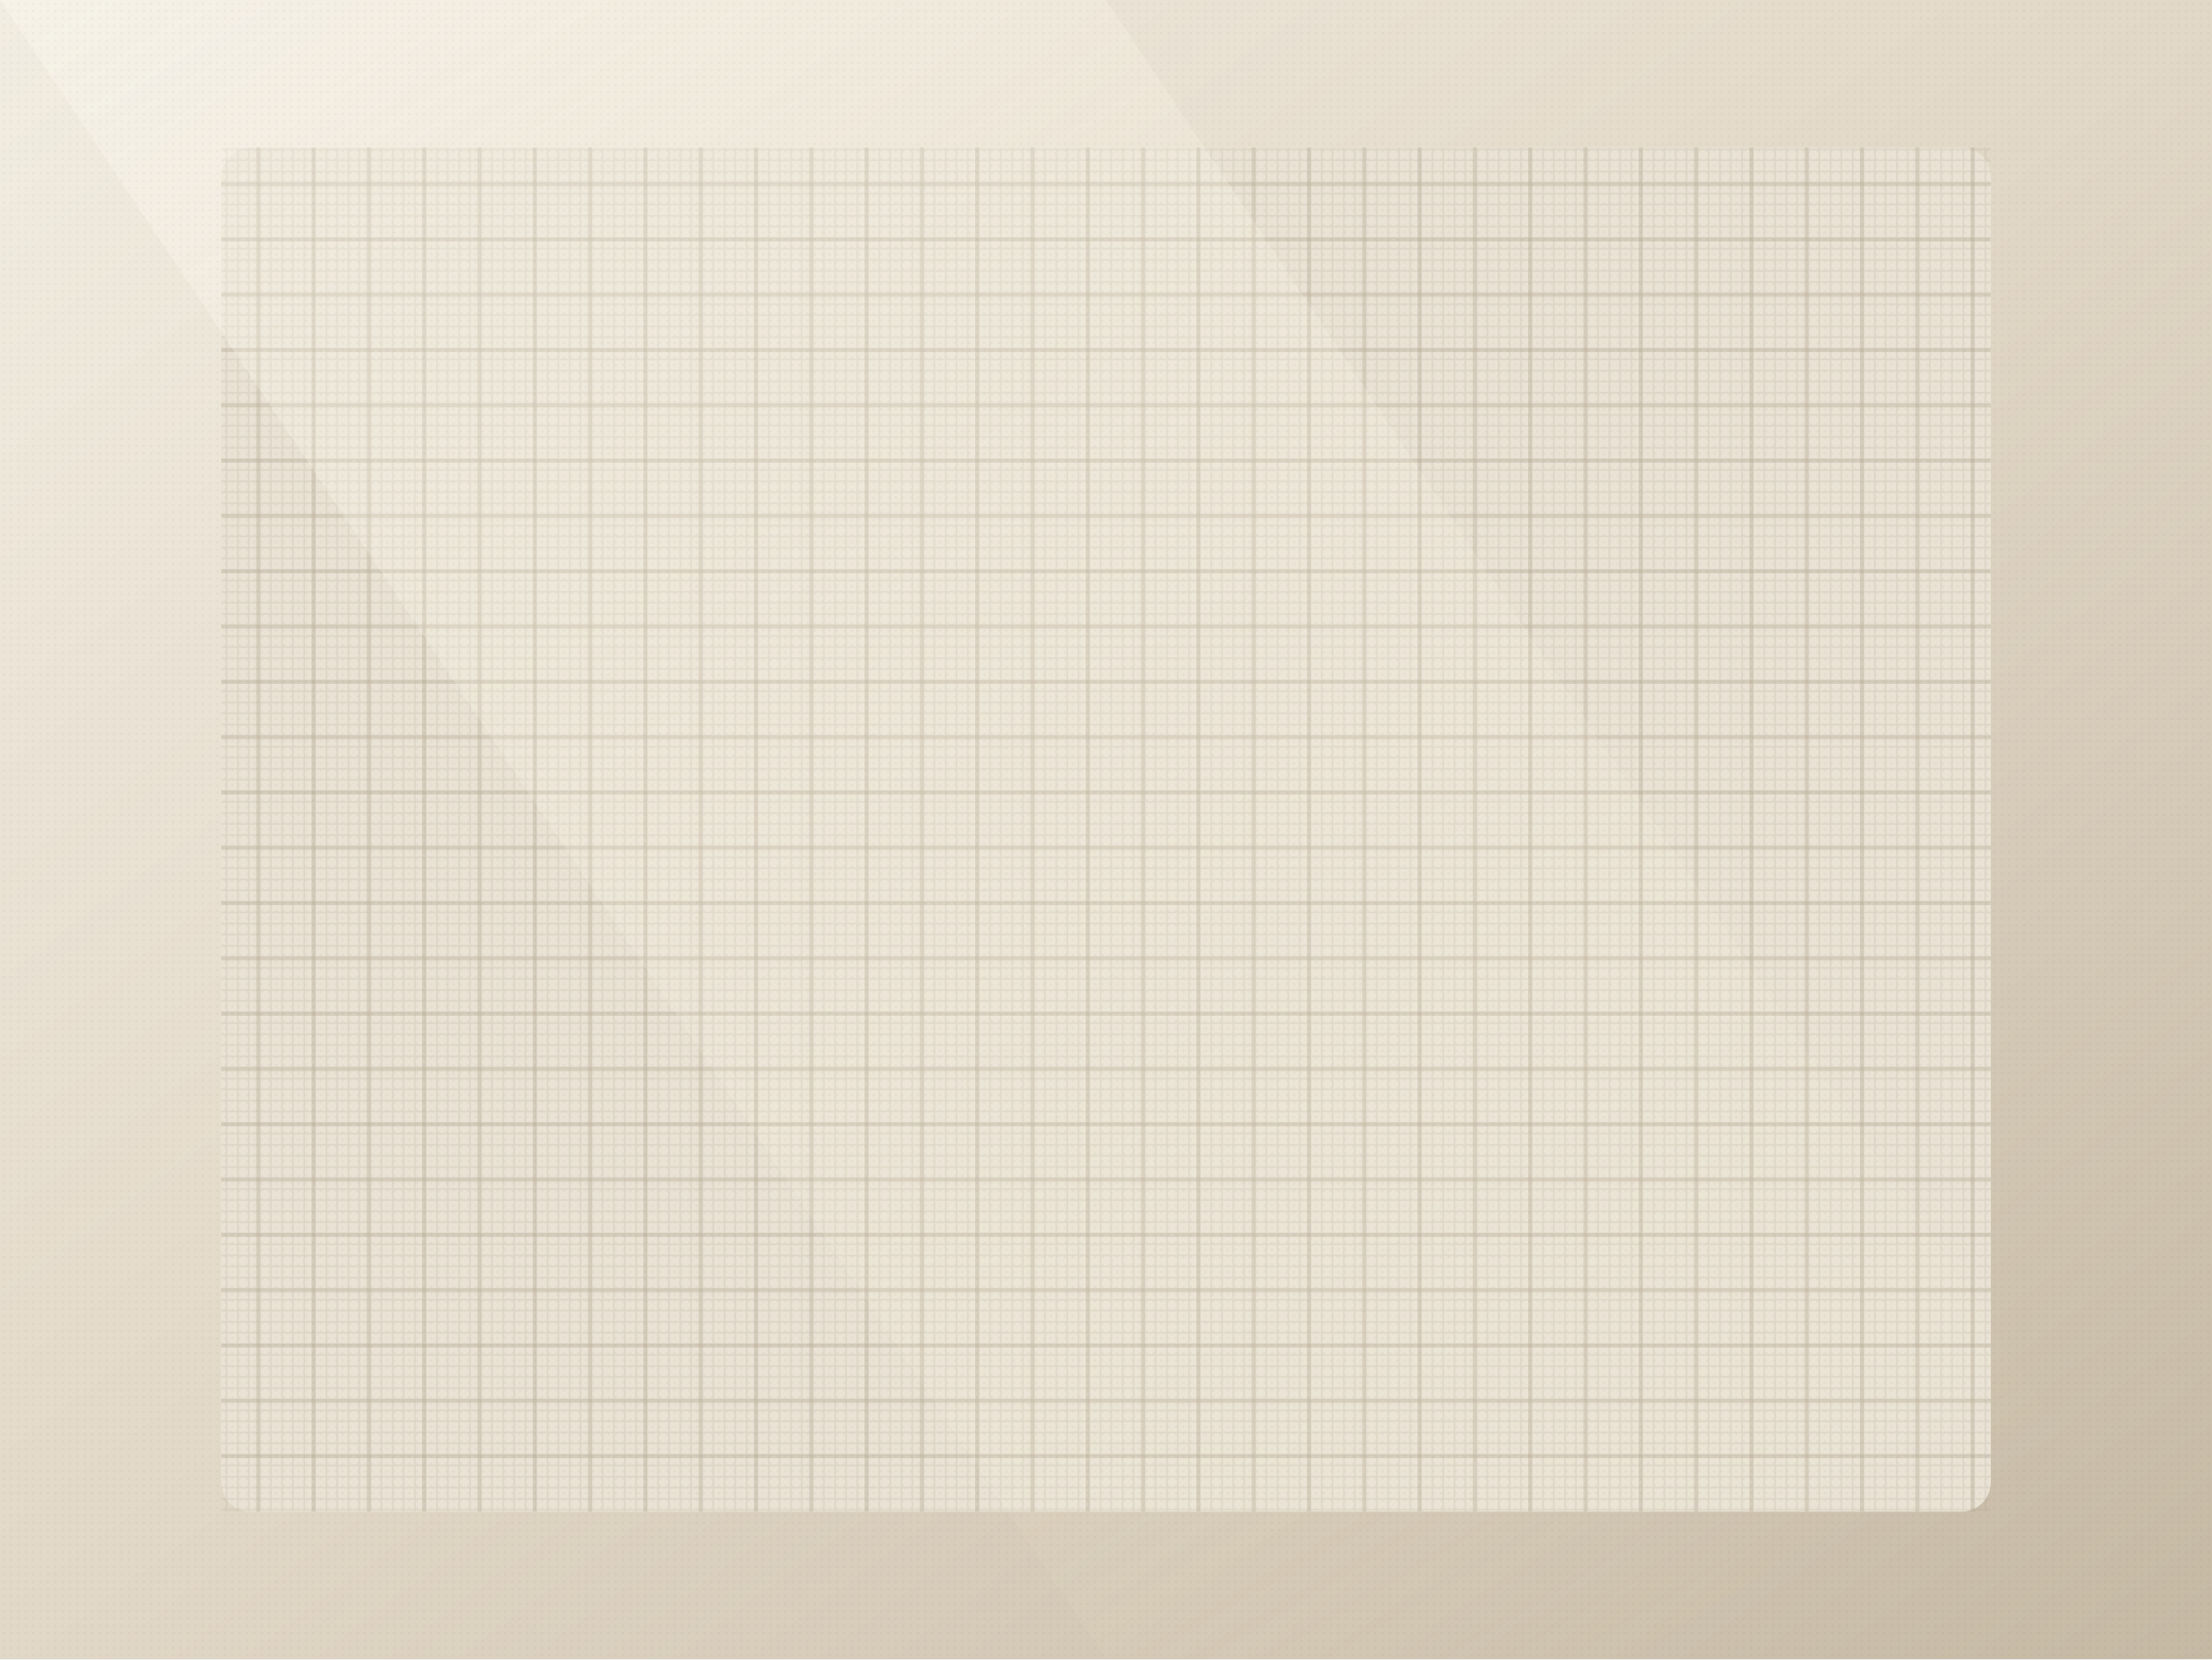
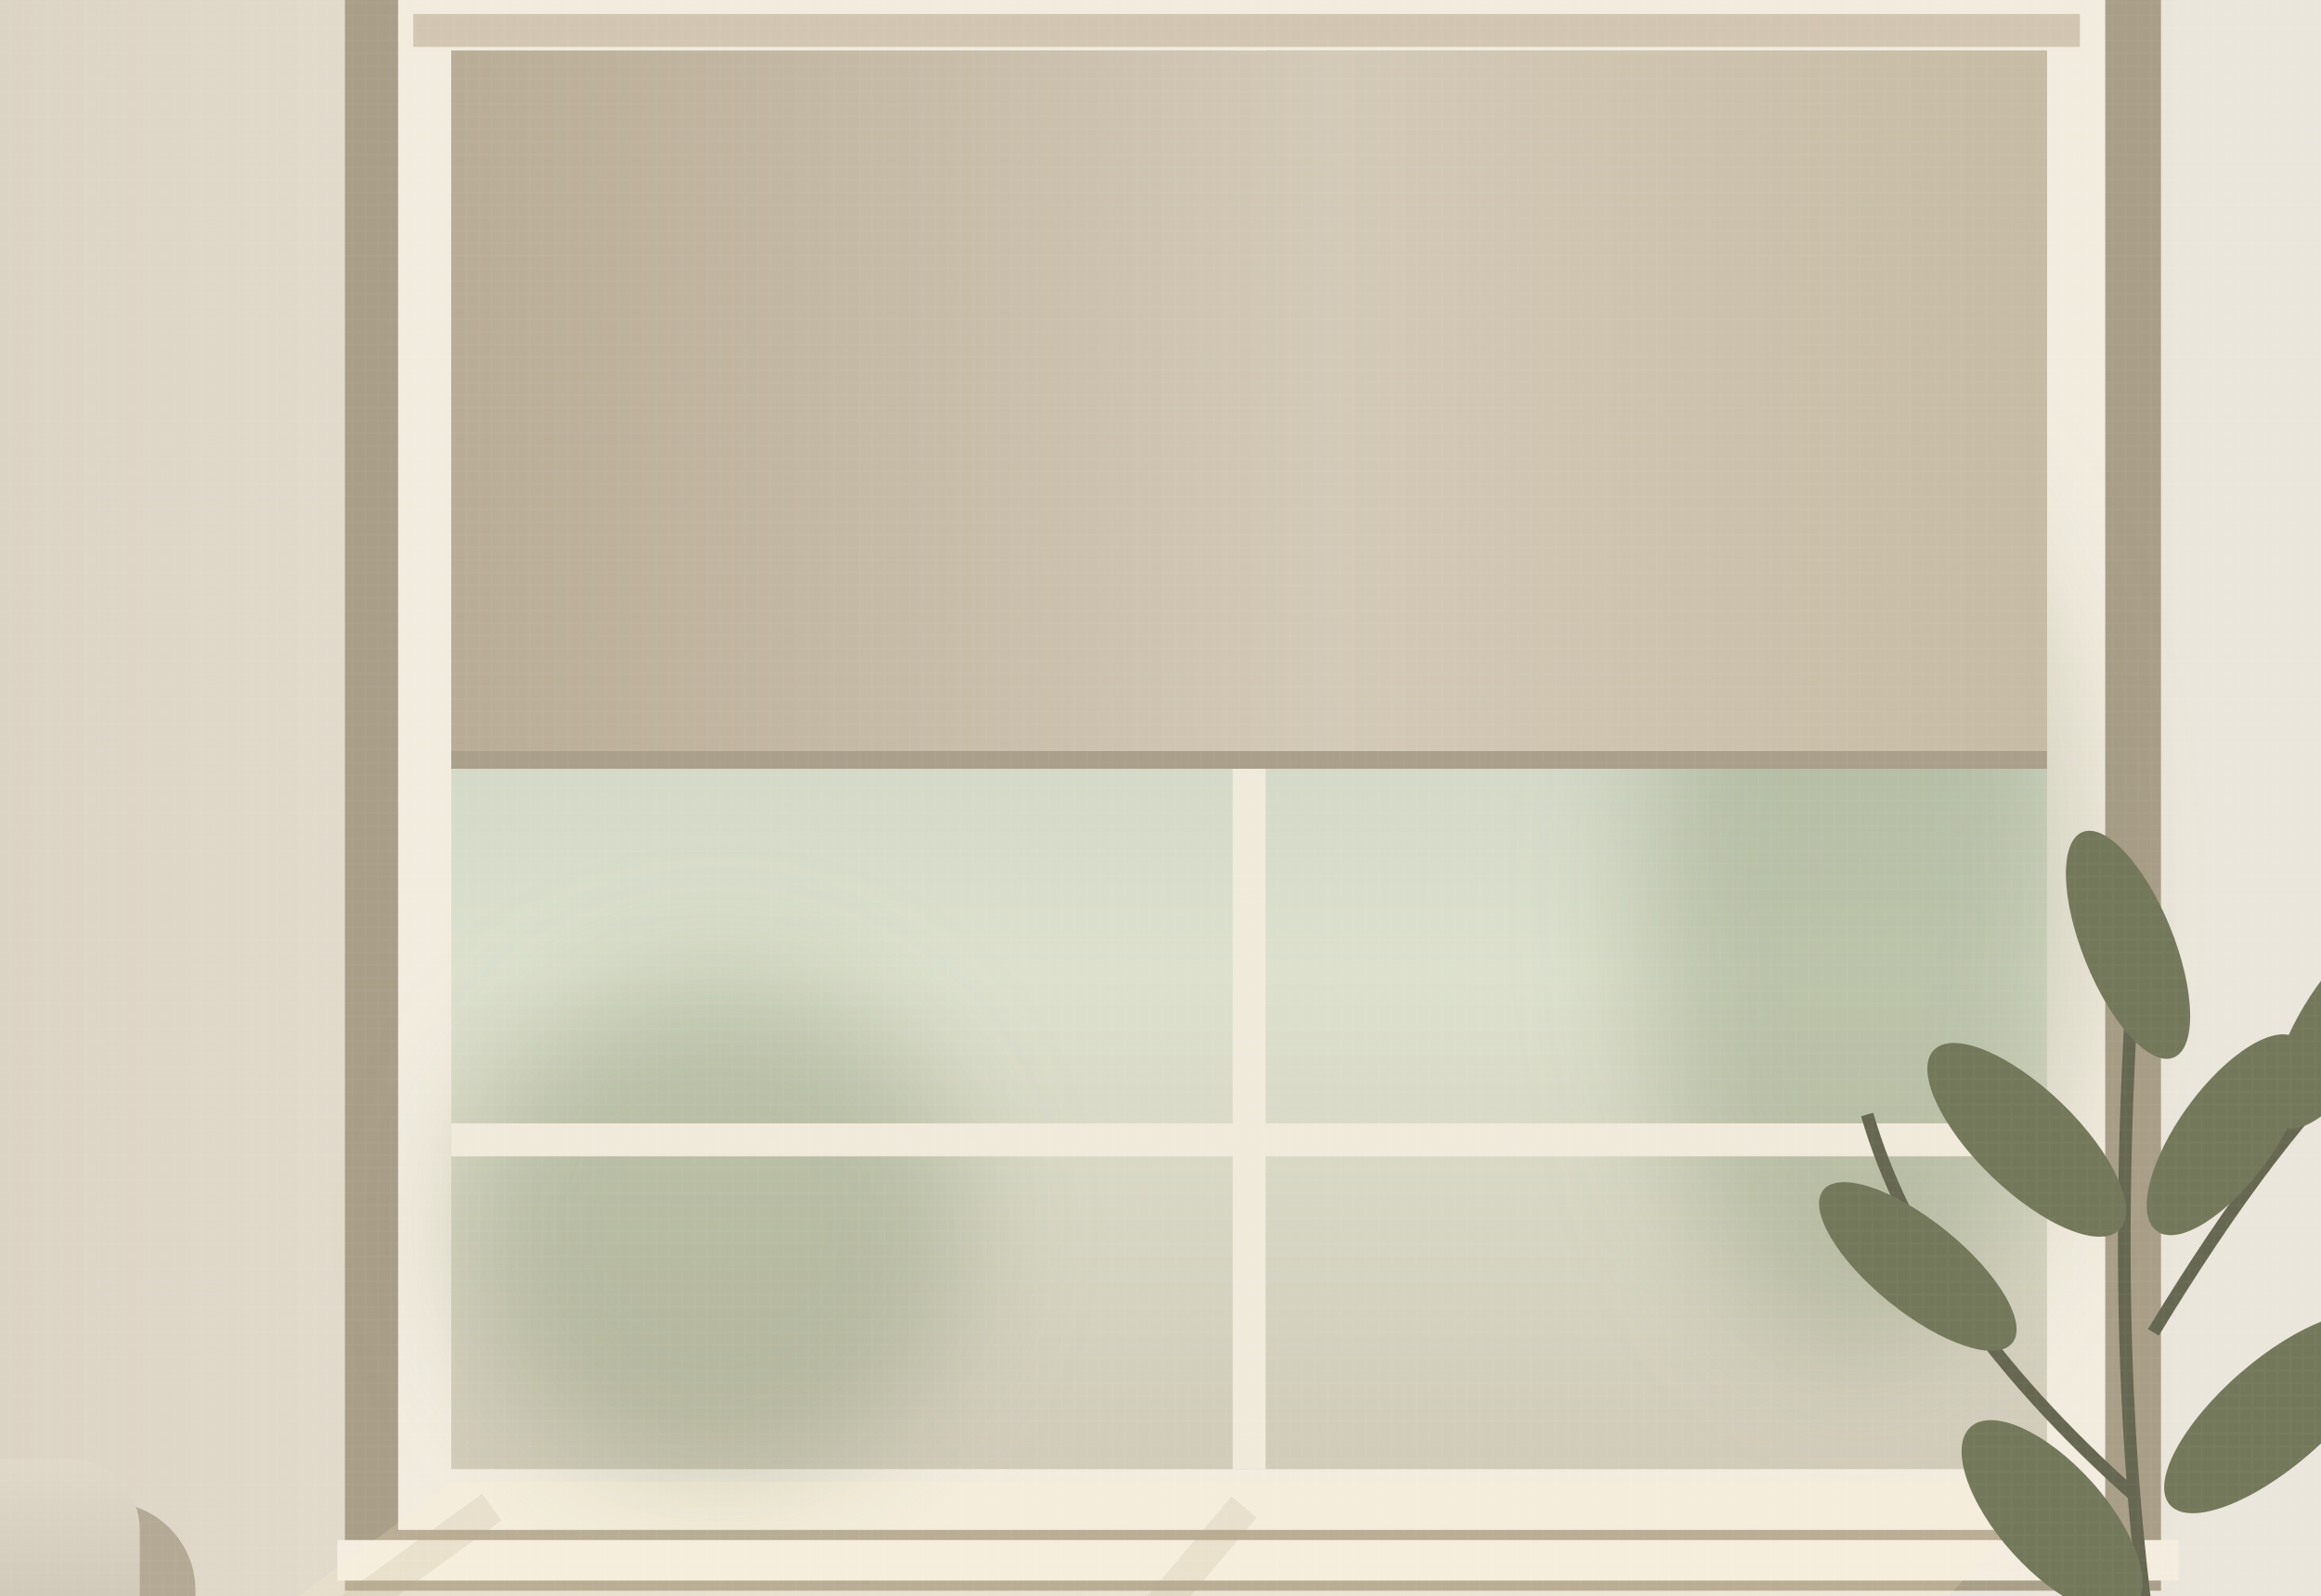
- <svg xmlns="http://www.w3.org/2000/svg" width="1200" height="900" viewBox="0 0 1200 900">
+ <svg xmlns="http://www.w3.org/2000/svg" width="1600" height="1100" viewBox="760 65 570 630">
  <defs>
-     <linearGradient id="warmWall" x1="0%" y1="0%" x2="100%" y2="100%">
-       <stop offset="0%" stop-color="#EFECE6" />
-       <stop offset="45%" stop-color="#E5DFD4" />
-       <stop offset="100%" stop-color="#D6CEBF" />
+     <linearGradient id="wall">
+       <stop stop-color="#c1b7a7" />
+       <stop offset=".46" stop-color="#e2dacb" />
+       <stop offset="1" stop-color="#ece8de" />
    </linearGradient>
-     <linearGradient id="woodFloor" x1="0%" y1="0%" x2="0%" y2="100%">
-       <stop offset="0%" stop-color="#C2B29E" />
-       <stop offset="40%" stop-color="#B19F89" />
-       <stop offset="100%" stop-color="#9C8972" />
+     <linearGradient id="floor" x2="0" y2="1">
+       <stop stop-color="#afa08c" />
+       <stop offset="1" stop-color="#cabcaa" />
    </linearGradient>
-     <linearGradient id="windowLight" x1="0%" y1="0%" x2="100%" y2="100%">
-       <stop offset="0%" stop-color="#FDFCF7" stop-opacity="0.85" />
-       <stop offset="60%" stop-color="#F4EEDB" stop-opacity="0.45" />
-       <stop offset="100%" stop-color="#E8DEC8" stop-opacity="0.1" />
+     <linearGradient id="glass" x2="0" y2="1">
+       <stop stop-color="#b8bfb5" />
+       <stop offset=".65" stop-color="#dce0cd" />
+       <stop offset="1" stop-color="#d1cbb9" />
    </linearGradient>
-     <linearGradient id="sunbeam" x1="0%" y1="0%" x2="80%" y2="100%">
-       <stop offset="0%" stop-color="#FFFDF5" stop-opacity="0.32" />
-       <stop offset="60%" stop-color="#FFF8E7" stop-opacity="0.12" />
-       <stop offset="100%" stop-color="#FFF5D6" stop-opacity="0" />
+     <linearGradient id="linen">
+       <stop stop-color="#b8ac96" />
+       <stop offset=".55" stop-color="#d3c9b7" />
+       <stop offset="1" stop-color="#c6bba4" />
    </linearGradient>
-     <linearGradient id="steelMullion" x1="0%" y1="0%" x2="100%" y2="0%">
-       <stop offset="0%" stop-color="#2D312E" />
-       <stop offset="50%" stop-color="#3B403C" />
-       <stop offset="100%" stop-color="#242725" />
+     <linearGradient id="fold" x2="0" y2="1">
+       <stop stop-color="#c1b39b" />
+       <stop offset=".6" stop-color="#dfd4c0" />
+       <stop offset=".95" stop-color="#aa9b83" />
+       <stop offset="1" stop-color="#887c69" />
    </linearGradient>
-     <linearGradient id="softLinen" x1="0%" y1="0%" x2="100%" y2="0%">
-       <stop offset="0%" stop-color="#DFD8CB" />
-       <stop offset="50%" stop-color="#EDE7DC" />
-       <stop offset="100%" stop-color="#D8D0C1" />
+     <linearGradient id="slat" x2="0" y2="1">
+       <stop stop-color="#d5c5aa" />
+       <stop offset=".65" stop-color="#bcaa8a" />
+       <stop offset="1" stop-color="#887757" />
    </linearGradient>
-     <linearGradient id="darkLinen" x1="0%" y1="0%" x2="100%" y2="0%">
-       <stop offset="0%" stop-color="#565B54" />
-       <stop offset="50%" stop-color="#676D65" />
-       <stop offset="100%" stop-color="#4C504A" />
+     <linearGradient id="sofa" x2="0" y2="1">
+       <stop stop-color="#e0d9ca" />
+       <stop offset="1" stop-color="#b2a895" />
    </linearGradient>
-     <linearGradient id="sheerFabric" x1="0%" y1="0%" x2="0%" y2="100%">
-       <stop offset="0%" stop-color="#FAF8F2" stop-opacity="0.75" />
-       <stop offset="50%" stop-color="#F2EDE2" stop-opacity="0.6" />
-       <stop offset="100%" stop-color="#EBE3D3" stop-opacity="0.75" />
+     <linearGradient id="pot">
+       <stop stop-color="#7b715f" />
+       <stop offset=".5" stop-color="#ada28c" />
+       <stop offset="1" stop-color="#847b68" />
    </linearGradient>
-     <filter id="softBlur" x="-20%" y="-20%" width="140%" height="140%">
-       <feGaussianBlur stdDeviation="16" />
+     <filter id="blur">
+       <feGaussianBlur stdDeviation="24" />
    </filter>
-     <filter id="deepBlur" x="-30%" y="-30%" width="160%" height="160%">
-       <feGaussianBlur stdDeviation="32" />
+     <filter id="shadow">
+       <feGaussianBlur stdDeviation="10" />
    </filter>
-     <filter id="gentleShadow" x="-10%" y="-10%" width="120%" height="120%">
-       <feDropShadow dx="0" dy="8" stdDeviation="12" flood-color="#1D211F" flood-opacity="0.12" />
-     </filter>
-     <pattern id="weavePattern" width="6" height="6" patternUnits="userSpaceOnUse">
-       <path d="M0 3h6 M3 0v6" stroke="#9C9281" stroke-width="0.75" stroke-opacity="0.18" />
+     <pattern id="grain" width="5" height="5" patternUnits="userSpaceOnUse">
+       <path d="M0 1h5M1 0v5" stroke="#fff" stroke-opacity=".035" stroke-width=".7" />
    </pattern>
-     <pattern id="microGrain" width="4" height="4" patternUnits="userSpaceOnUse">
-       <circle cx="2" cy="2" r="0.8" fill="#1D211F" fill-opacity="0.03" />
-     </pattern>
-     <linearGradient id="macroWeave" x1="0%" y1="0%" x2="100%" y2="100%">
-       <stop offset="0%" stop-color="#F2EDE2" />
-       <stop offset="50%" stop-color="#E2D8C7" />
-       <stop offset="100%" stop-color="#C5B9A4" />
-     </linearGradient>
  </defs>
-   <rect width="1200" height="900" fill="url(#macroWeave)" />
-   <rect x="120" y="80" width="960" height="740" rx="16" fill="#EAE3D5" />
-   <rect x="120" y="80" width="960" height="740" fill="url(#weavePattern)" />
-   <line x1="120" y1="100" x2="1080" y2="100" stroke="#B8AC97" stroke-width="2" opacity="0.4" />
-   <line x1="120" y1="130" x2="1080" y2="130" stroke="#B8AC97" stroke-width="2" opacity="0.4" />
-   <line x1="120" y1="160" x2="1080" y2="160" stroke="#B8AC97" stroke-width="2" opacity="0.4" />
-   <line x1="120" y1="190" x2="1080" y2="190" stroke="#B8AC97" stroke-width="2" opacity="0.4" />
-   <line x1="120" y1="220" x2="1080" y2="220" stroke="#B8AC97" stroke-width="2" opacity="0.4" />
-   <line x1="120" y1="250" x2="1080" y2="250" stroke="#B8AC97" stroke-width="2" opacity="0.4" />
-   <line x1="120" y1="280" x2="1080" y2="280" stroke="#B8AC97" stroke-width="2" opacity="0.4" />
-   <line x1="120" y1="310" x2="1080" y2="310" stroke="#B8AC97" stroke-width="2" opacity="0.4" />
-   <line x1="120" y1="340" x2="1080" y2="340" stroke="#B8AC97" stroke-width="2" opacity="0.4" />
-   <line x1="120" y1="370" x2="1080" y2="370" stroke="#B8AC97" stroke-width="2" opacity="0.4" />
-   <line x1="120" y1="400" x2="1080" y2="400" stroke="#B8AC97" stroke-width="2" opacity="0.4" />
-   <line x1="120" y1="430" x2="1080" y2="430" stroke="#B8AC97" stroke-width="2" opacity="0.4" />
-   <line x1="120" y1="460" x2="1080" y2="460" stroke="#B8AC97" stroke-width="2" opacity="0.4" />
-   <line x1="120" y1="490" x2="1080" y2="490" stroke="#B8AC97" stroke-width="2" opacity="0.4" />
-   <line x1="120" y1="520" x2="1080" y2="520" stroke="#B8AC97" stroke-width="2" opacity="0.4" />
-   <line x1="120" y1="550" x2="1080" y2="550" stroke="#B8AC97" stroke-width="2" opacity="0.4" />
-   <line x1="120" y1="580" x2="1080" y2="580" stroke="#B8AC97" stroke-width="2" opacity="0.4" />
-   <line x1="120" y1="610" x2="1080" y2="610" stroke="#B8AC97" stroke-width="2" opacity="0.4" />
-   <line x1="120" y1="640" x2="1080" y2="640" stroke="#B8AC97" stroke-width="2" opacity="0.4" />
-   <line x1="120" y1="670" x2="1080" y2="670" stroke="#B8AC97" stroke-width="2" opacity="0.4" />
-   <line x1="120" y1="700" x2="1080" y2="700" stroke="#B8AC97" stroke-width="2" opacity="0.4" />
-   <line x1="120" y1="730" x2="1080" y2="730" stroke="#B8AC97" stroke-width="2" opacity="0.4" />
-   <line x1="120" y1="760" x2="1080" y2="760" stroke="#B8AC97" stroke-width="2" opacity="0.4" />
-   <line x1="120" y1="790" x2="1080" y2="790" stroke="#B8AC97" stroke-width="2" opacity="0.4" />
-   <line x1="140" y1="80" x2="140" y2="820" stroke="#B8AC97" stroke-width="2" opacity="0.4" />
-   <line x1="170" y1="80" x2="170" y2="820" stroke="#B8AC97" stroke-width="2" opacity="0.4" />
-   <line x1="200" y1="80" x2="200" y2="820" stroke="#B8AC97" stroke-width="2" opacity="0.4" />
-   <line x1="230" y1="80" x2="230" y2="820" stroke="#B8AC97" stroke-width="2" opacity="0.4" />
-   <line x1="260" y1="80" x2="260" y2="820" stroke="#B8AC97" stroke-width="2" opacity="0.4" />
-   <line x1="290" y1="80" x2="290" y2="820" stroke="#B8AC97" stroke-width="2" opacity="0.4" />
-   <line x1="320" y1="80" x2="320" y2="820" stroke="#B8AC97" stroke-width="2" opacity="0.4" />
-   <line x1="350" y1="80" x2="350" y2="820" stroke="#B8AC97" stroke-width="2" opacity="0.4" />
-   <line x1="380" y1="80" x2="380" y2="820" stroke="#B8AC97" stroke-width="2" opacity="0.4" />
-   <line x1="410" y1="80" x2="410" y2="820" stroke="#B8AC97" stroke-width="2" opacity="0.4" />
-   <line x1="440" y1="80" x2="440" y2="820" stroke="#B8AC97" stroke-width="2" opacity="0.4" />
-   <line x1="470" y1="80" x2="470" y2="820" stroke="#B8AC97" stroke-width="2" opacity="0.4" />
-   <line x1="500" y1="80" x2="500" y2="820" stroke="#B8AC97" stroke-width="2" opacity="0.4" />
-   <line x1="530" y1="80" x2="530" y2="820" stroke="#B8AC97" stroke-width="2" opacity="0.4" />
-   <line x1="560" y1="80" x2="560" y2="820" stroke="#B8AC97" stroke-width="2" opacity="0.4" />
-   <line x1="590" y1="80" x2="590" y2="820" stroke="#B8AC97" stroke-width="2" opacity="0.4" />
-   <line x1="620" y1="80" x2="620" y2="820" stroke="#B8AC97" stroke-width="2" opacity="0.4" />
-   <line x1="650" y1="80" x2="650" y2="820" stroke="#B8AC97" stroke-width="2" opacity="0.4" />
-   <line x1="680" y1="80" x2="680" y2="820" stroke="#B8AC97" stroke-width="2" opacity="0.4" />
-   <line x1="710" y1="80" x2="710" y2="820" stroke="#B8AC97" stroke-width="2" opacity="0.4" />
-   <line x1="740" y1="80" x2="740" y2="820" stroke="#B8AC97" stroke-width="2" opacity="0.4" />
-   <line x1="770" y1="80" x2="770" y2="820" stroke="#B8AC97" stroke-width="2" opacity="0.4" />
-   <line x1="800" y1="80" x2="800" y2="820" stroke="#B8AC97" stroke-width="2" opacity="0.4" />
-   <line x1="830" y1="80" x2="830" y2="820" stroke="#B8AC97" stroke-width="2" opacity="0.4" />
-   <line x1="860" y1="80" x2="860" y2="820" stroke="#B8AC97" stroke-width="2" opacity="0.4" />
-   <line x1="890" y1="80" x2="890" y2="820" stroke="#B8AC97" stroke-width="2" opacity="0.4" />
-   <line x1="920" y1="80" x2="920" y2="820" stroke="#B8AC97" stroke-width="2" opacity="0.4" />
-   <line x1="950" y1="80" x2="950" y2="820" stroke="#B8AC97" stroke-width="2" opacity="0.4" />
-   <line x1="980" y1="80" x2="980" y2="820" stroke="#B8AC97" stroke-width="2" opacity="0.4" />
-   <line x1="1010" y1="80" x2="1010" y2="820" stroke="#B8AC97" stroke-width="2" opacity="0.4" />
-   <line x1="1040" y1="80" x2="1040" y2="820" stroke="#B8AC97" stroke-width="2" opacity="0.4" />
-   <line x1="1070" y1="80" x2="1070" y2="820" stroke="#B8AC97" stroke-width="2" opacity="0.4" />
-   <polygon points="0,0 600,0 1200,900 600,900" fill="url(#sunbeam)" />
-   <rect width="1200" height="900" fill="url(#microGrain)" />
+   <path fill="url(#wall)" d="M0 0h1600v1100H0z" />
+   <path d="M0 850h1600v250H0z" fill="url(#floor)" />
+   <path d="M0 848h1600" stroke="#948a78" stroke-width="3" />
+   <path d="M180 850L40 1100m400-250-20 250m280-250 80 250m180-250 180 250m80-250 280 250" stroke="#93806b" stroke-opacity=".25" />
+   <path d="M723 43h717v650H723z" fill="#a99e88" />
+   <path d="M744 65h674v604H744z" fill="#f2ecdf" />
+   <path d="M765 85h630v560H765z" fill="url(#glass)" />
+   <g opacity=".3" filter="url(#blur)" fill="#6e7e58">
+     <ellipse cx="1320" cy="420" rx="85" ry="180" />
+     <ellipse cx="870" cy="550" rx="100" ry="100" />
+   </g>
+   <path d="M1080 85v560M765 515h630" stroke="#f0eadb" stroke-width="13" />
+   <rect x="765" y="85" width="630" height="280" fill="url(#linen)" />
+   <path d="M765 365h630" stroke="#a99f8b" stroke-width="7" />
+   <path d="M750 77h658" stroke="#d2c6b2" stroke-width="13" />
+   <path d="M720 681h727" stroke="#f4eddf" stroke-width="16" />
+   <path d="M766 650l-340 250h750l220-250" fill="#fff5ce" opacity=".18" />
+   <path d="M1078 660L875 900m-94-240L449 900" stroke="#b0a48b" stroke-width="13" opacity=".18" />
+   <ellipse cx="520" cy="950" rx="540" ry="55" fill="#746956" opacity=".18" filter="url(#shadow)" />
+   <path d="M15 877l930-15 278 238H0z" fill="#b5a995" />
+   <path d="M40 897l890-15 200 198H0" fill="none" stroke="#dbcfbc" stroke-width="2" opacity=".6" />
+   <rect x="63" y="658" width="601" height="214" rx="35" fill="#b4a995" />
+   <rect x="79" y="641" width="279" height="165" rx="28" fill="url(#sofa)" />
+   <rect x="363" y="641" width="279" height="165" rx="28" fill="url(#sofa)" />
+   <path d="M45 778q0-30 35-30h565q37 0 37 30v119H45z" fill="url(#sofa)" />
+   <path d="M60 897h607v31H60z" fill="#a69a86" />
+   <rect x="31" y="727" width="82" height="176" rx="24" fill="#c9beaa" />
+   <rect x="617" y="727" width="82" height="176" rx="24" fill="#c9beaa" />
+   <path d="M105 923v22m532-22v22" stroke="#554e41" stroke-width="11" />
+   <path d="M136 674q50-25 107-8l-9 112q-60 12-109-4z" fill="#a59981" />
+   <path d="M466 670q54-18 111 8l-8 104-116-3z" fill="#d6cbb7" />
+   <ellipse cx="858" cy="1015" rx="200" ry="27" fill="#756750" opacity=".18" filter="url(#shadow)" />
+   <path d="M721 884l-16 142m285-142 15 142" stroke="#5c513e" stroke-width="15" />
+   <ellipse cx="855" cy="887" rx="190" ry="62" fill="#817056" />
+   <ellipse cx="855" cy="879" rx="190" ry="60" fill="#ac987a" />
+   <path d="M786 859l83-13 50 15-85 15z" fill="#ded6c6" />
+   <path d="M786 859v8l48 17 85-16v-7l-85 15z" fill="#bdb19b" />
+   <ellipse cx="939" cy="864" rx="25" ry="8" fill="#6b5e4b" />
+   <path d="M916 842l5 23q18 9 36 0l5-23z" fill="#d7cdbb" />
+   <ellipse cx="939" cy="842" rx="23" ry="7" fill="#afa18b" />
+   <path d="M1450 789q-35-145-20-352m-1 218q-83-74-105-150m113 86q48-79 87-114" stroke="#666751" stroke-width="5" fill="none" />
+   <g fill="#73785a">
+     <ellipse cx="1427" cy="438" rx="18" ry="48" transform="rotate(-22 1427 438)" />
+     <ellipse cx="1387" cy="515" rx="20" ry="51" transform="rotate(-46 1387 515)" />
+     <ellipse cx="1466" cy="513" rx="19" ry="47" transform="rotate(36 1466 513)" />
+     <ellipse cx="1344" cy="565" rx="18" ry="48" transform="rotate(-51 1344 565)" />
+     <ellipse cx="1485" cy="623" rx="21" ry="55" transform="rotate(49 1485 623)" />
+     <ellipse cx="1397" cy="664" rx="21" ry="48" transform="rotate(-42 1397 664)" />
+     <ellipse cx="1511" cy="471" rx="17" ry="45" transform="rotate(31 1511 471)" />
+   </g>
+   <path d="M1393 778h112l-16 129q-42 18-81 0z" fill="url(#pot)" />
+   <ellipse cx="1449" cy="778" rx="56" ry="12" fill="#665e4f" />
+   <path d="M270 151h235v310H270z" fill="#b3a68e" />
+   <path d="M279 160h217v292H279z" fill="#dfd5c1" />
+   <path d="M317 402V271a70 70 0 01140 0v131z" fill="#b4a58d" />
+   <path d="M361 402V295a48 48 0 0196 0v107z" fill="#cbbca1" />
+   <path d="M0 0h1600v1100H0z" fill="url(#grain)" />
</svg>
